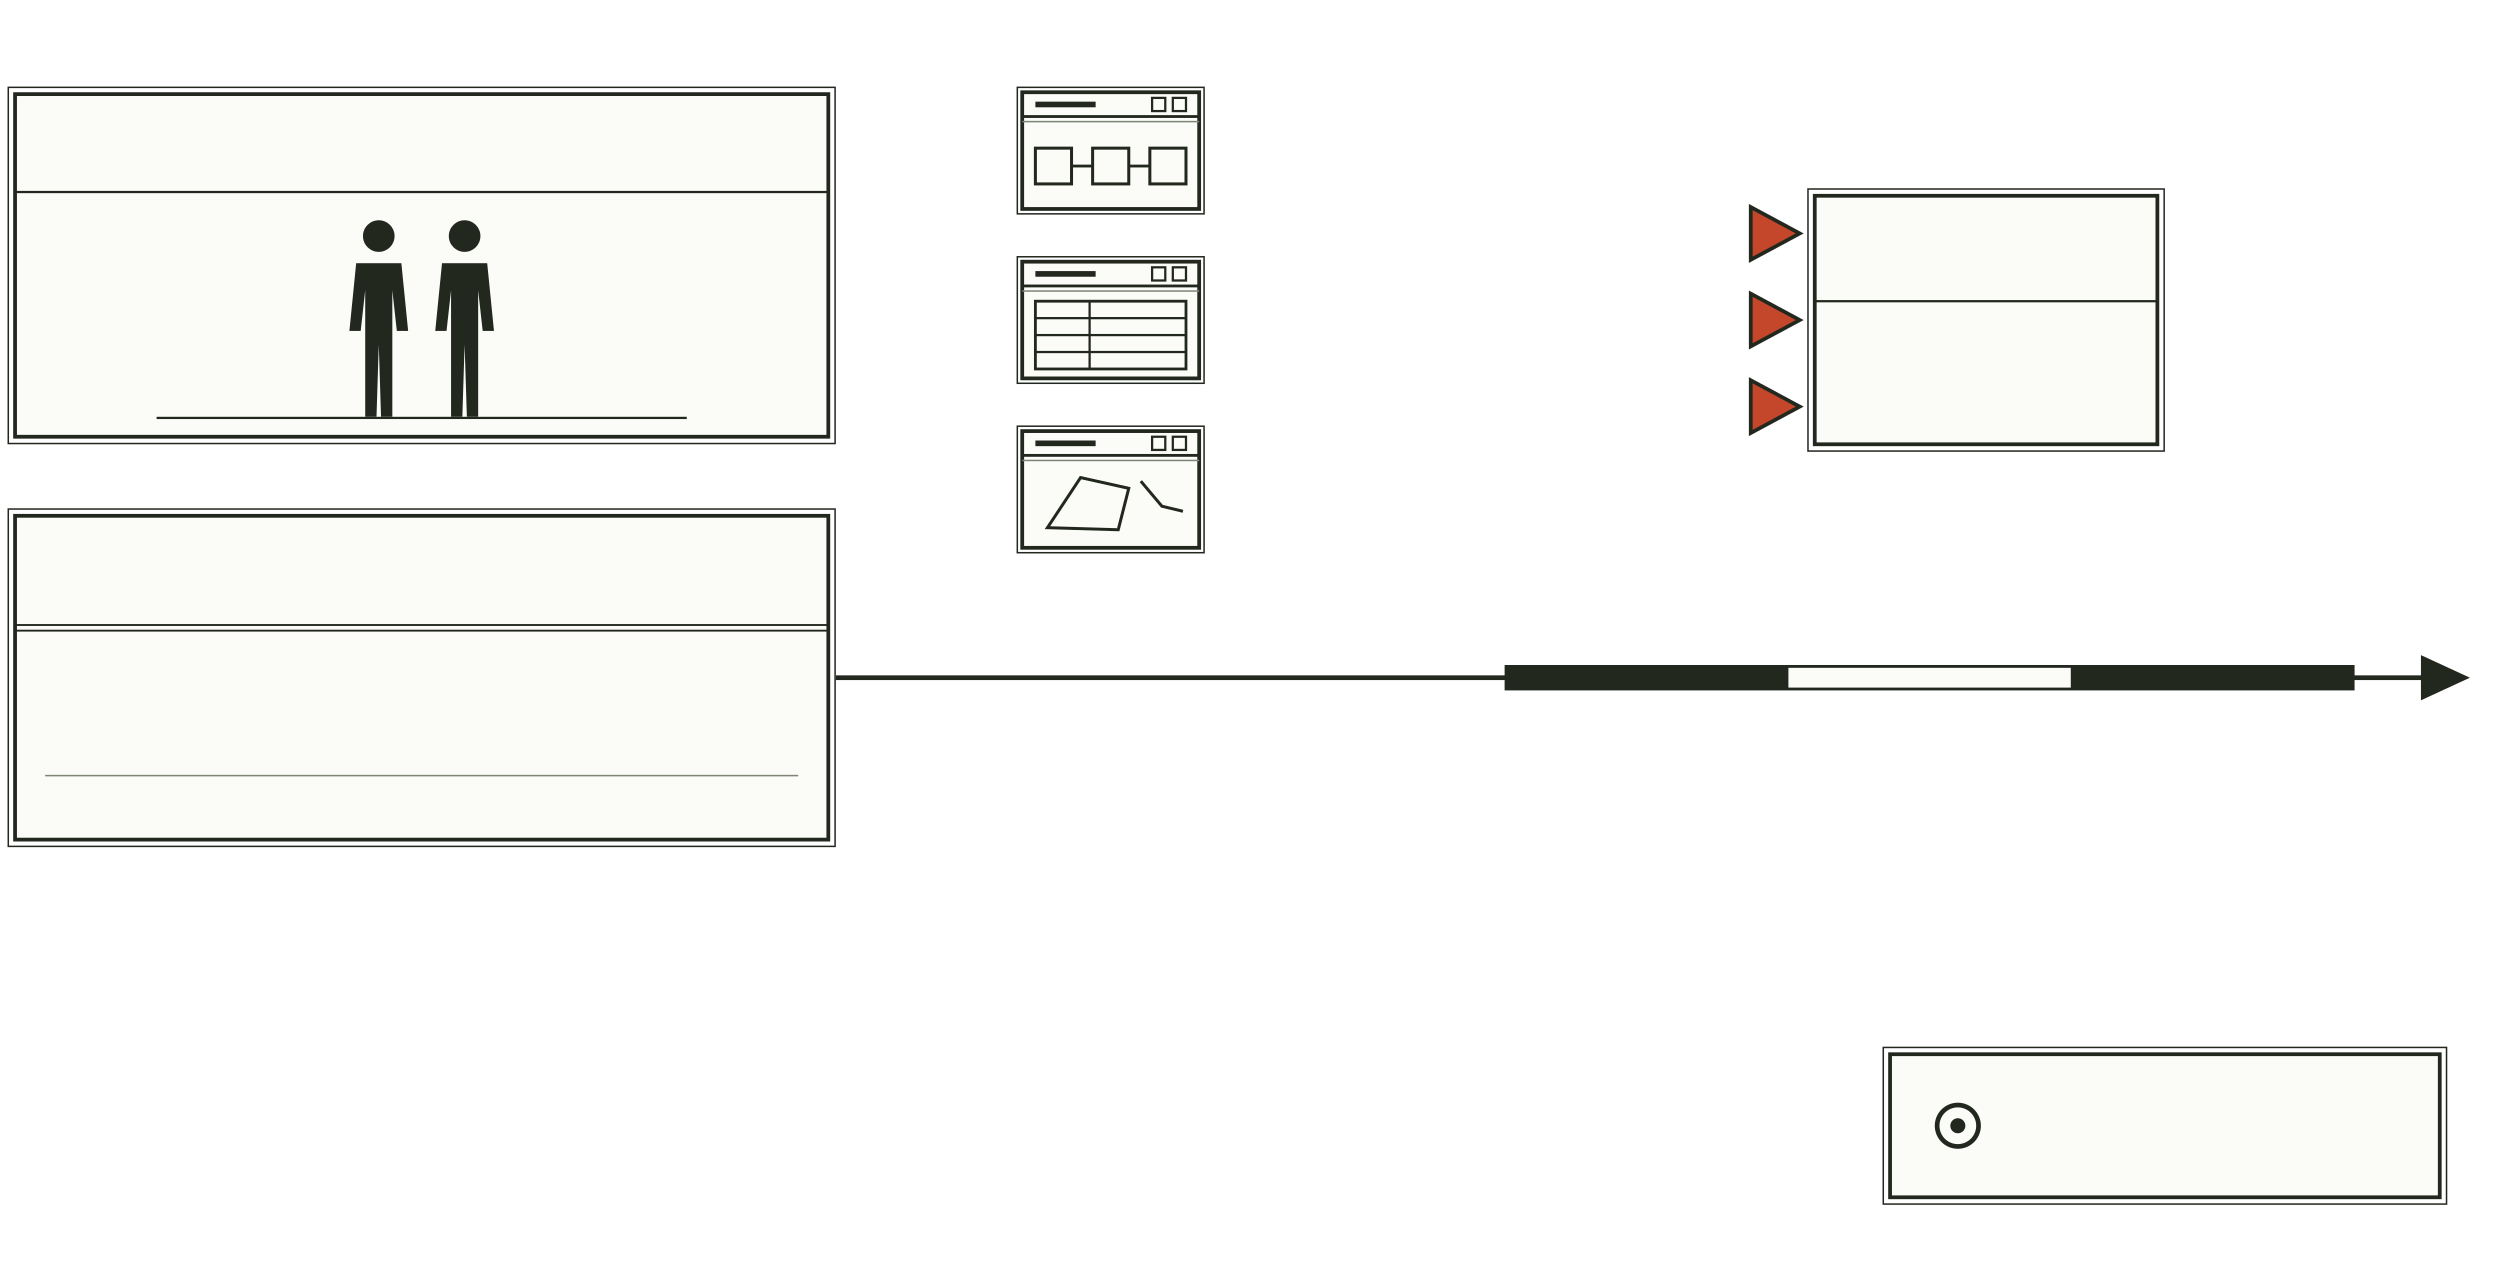
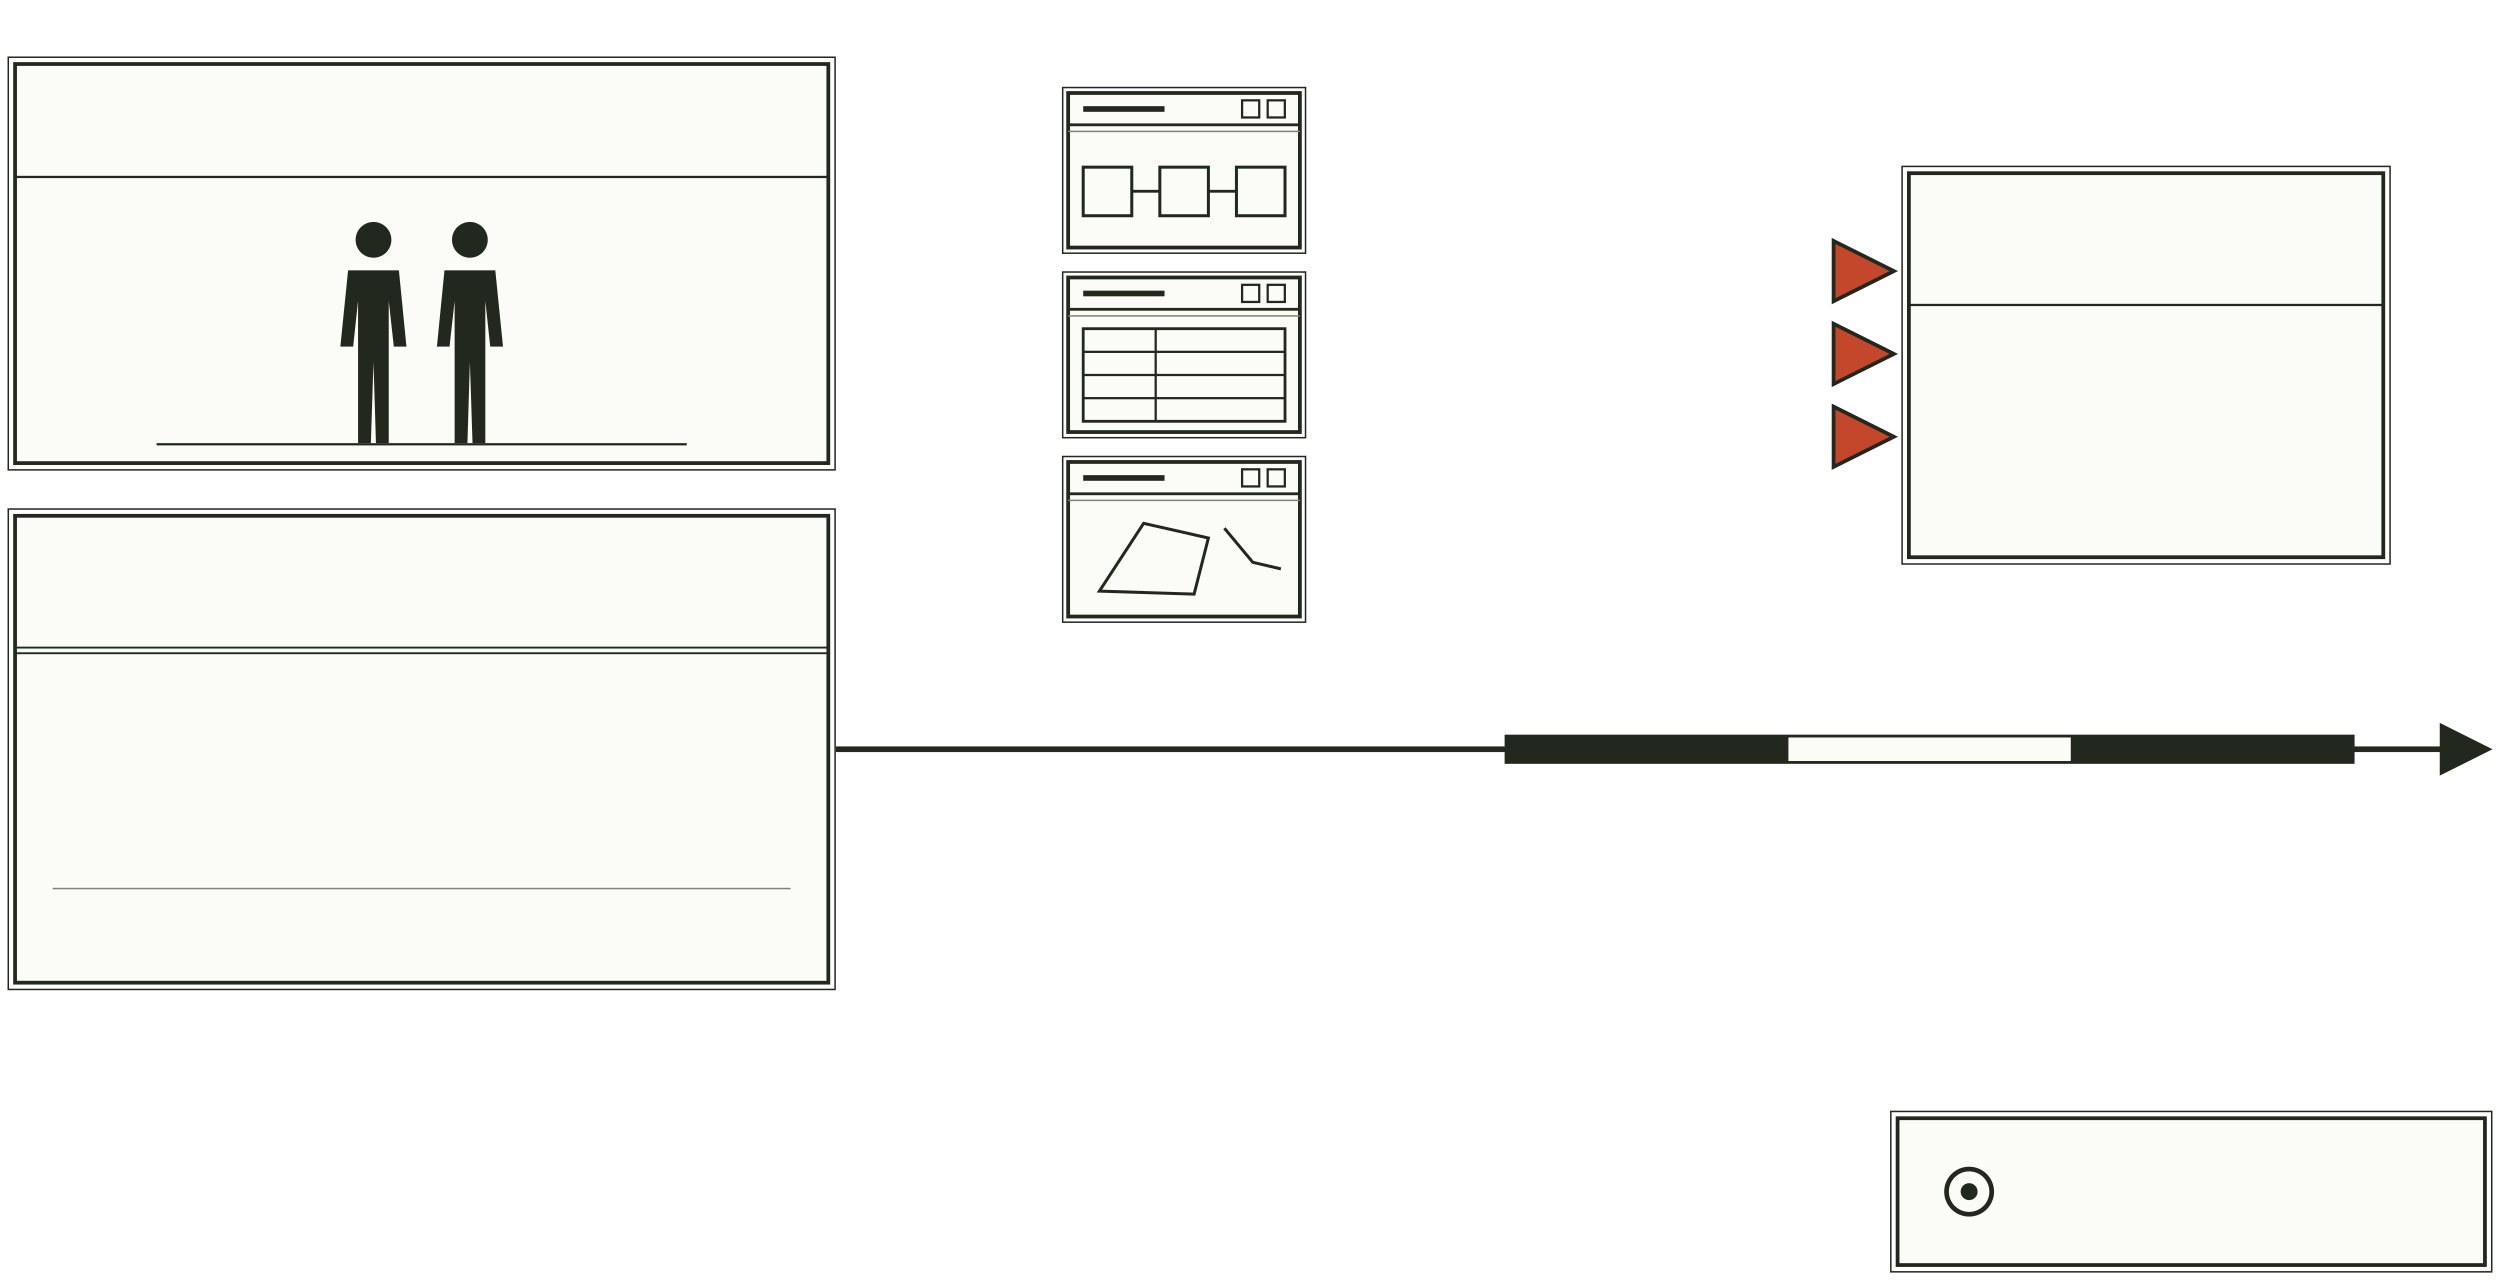
<svg xmlns="http://www.w3.org/2000/svg" viewBox="100 180 1328 680" role="img" aria-label="Du contrat à FME : fondateurs, contrat, frise de 1993 à 1996, SAIF et ses routes de traduction, siège">
-   <rect x="104.4" y="226.4" width="439.2" height="189.2" fill="none" stroke="#23281F" stroke-width="0.8" />
-   <rect x="108" y="230" width="432" height="182" fill="#FBFCF8" stroke="#23281F" stroke-width="2" />
-   <path d="M108 282 H540" fill="none" stroke="#23281F" stroke-width="1.2" />
-   <path d="M183.2 402 H464.8" fill="none" stroke="#23281F" stroke-width="1.2" />
-   <circle cx="301.2" cy="305.4" r="8.4" fill="#23281F" />
-   <path d="M289.2 319.8 L313.2 319.8 L316.8 355.8 L310.8 355.8 L308.4 334.2 L308.4 401.4 L302.4 401.4 L301.2 363 L300 401.4 L294 401.4 L294 334.2 L291.6 355.8 L285.6 355.8 Z" fill="#23281F" />
-   <circle cx="346.8" cy="305.4" r="8.4" fill="#23281F" />
-   <path d="M334.8 319.8 L358.8 319.8 L362.4 355.8 L356.4 355.8 L354 334.2 L354 401.4 L348 401.4 L346.8 363 L345.6 401.4 L339.6 401.4 L339.6 334.2 L337.2 355.8 L331.2 355.8 Z" fill="#23281F" />
-   <rect x="104.4" y="450.4" width="439.2" height="179.2" fill="none" stroke="#23281F" stroke-width="0.8" />
-   <rect x="108" y="454" width="432" height="172" fill="#FBFCF8" stroke="#23281F" stroke-width="2" />
-   <path d="M108 512 H540 M108 515 H540" fill="none" stroke="#23281F" stroke-width="1" />
-   <path d="M544 540 H1388" fill="none" stroke="#23281F" stroke-width="2.5" />
-   <path d="M1386 528 L1412 540 L1386 552 Z" fill="#23281F" />
+   <rect x="104.4" y="210.4" width="439.2" height="219.2" fill="none" stroke="#23281F" stroke-width="0.8" />
+   <rect x="108" y="214" width="432" height="212" fill="#FBFCF8" stroke="#23281F" stroke-width="2" />
+   <path d="M108 274 H540" fill="none" stroke="#23281F" stroke-width="1.2" />
+   <path d="M183.2 416 H464.8" fill="none" stroke="#23281F" stroke-width="1.2" />
+   <circle cx="298.4" cy="307.4" r="9.5" fill="#23281F" />
+   <path d="M284.9 323.6 L311.9 323.6 L315.9 364.1 L309.2 364.1 L306.5 339.8 L306.5 415.4 L299.7 415.4 L298.4 372.2 L297 415.4 L290.2 415.4 L290.2 339.8 L287.6 364.1 L280.8 364.1 Z" fill="#23281F" />
+   <circle cx="349.6" cy="307.4" r="9.5" fill="#23281F" />
+   <path d="M336.1 323.6 L363.1 323.6 L367.2 364.1 L360.4 364.1 L357.8 339.8 L357.8 415.4 L351 415.4 L349.6 372.2 L348.3 415.4 L341.5 415.4 L341.5 339.8 L338.8 364.1 L332.1 364.1 Z" fill="#23281F" />
+   <rect x="104.4" y="450.4" width="439.2" height="255.2" fill="none" stroke="#23281F" stroke-width="0.8" />
+   <rect x="108" y="454" width="432" height="248" fill="#FBFCF8" stroke="#23281F" stroke-width="2" />
+   <path d="M108 524 H540 M108 527 H540" fill="none" stroke="#23281F" stroke-width="1" />
+   <path d="M544 578 H1398" fill="none" stroke="#23281F" stroke-width="3" />
+   <path d="M1396 564 L1424 578 L1396 592 Z" fill="#23281F" />
  <g id="s02-frise-rubrique">
-     <path d="M124 592 H524" fill="none" stroke="#7D8576" stroke-width="0.8" />
+     <path d="M128 652 H520" fill="none" stroke="#7D8576" stroke-width="0.8" />
  </g>
  <g id="s02-frise-saif">
-     <rect x="1060.4" y="280.4" width="189.2" height="139.2" fill="none" stroke="#23281F" stroke-width="0.8" />
-     <rect x="1064" y="284" width="182" height="132" fill="#FBFCF8" stroke="#23281F" stroke-width="2" />
-     <path d="M1064 340 H1246" fill="none" stroke="#23281F" stroke-width="1.2" />
+     <rect x="1110.4" y="268.4" width="259.2" height="211.2" fill="none" stroke="#23281F" stroke-width="0.8" />
+     <rect x="1114" y="272" width="252" height="204" fill="#FBFCF8" stroke="#23281F" stroke-width="2" />
+     <path d="M1114 342 H1366" fill="none" stroke="#23281F" stroke-width="1.2" />
  </g>
  <g id="s02-frise-logiciels">
-     <rect x="640.4" y="226.4" width="99.2" height="67.2" fill="none" stroke="#23281F" stroke-width="0.8" />
-     <rect x="643" y="229" width="94" height="62" fill="#FBFCF8" stroke="#23281F" stroke-width="2" />
-     <path d="M643 241.9 H737" fill="none" stroke="#23281F" stroke-width="1.5" />
-     <path d="M650 235.5 H682" fill="none" stroke="#23281F" stroke-width="3" />
-     <path d="M712 232 h7 v7 h-7 Z M723 232 h7 v7 h-7 Z" fill="none" stroke="#23281F" stroke-width="1.2" />
-     <path d="M643 244.6 H737" fill="none" stroke="#7D8576" stroke-width="0.8" />
-     <path d="M669.2 268.2 H680.4 M699.6 268.2 H710.8" fill="none" stroke="#23281F" stroke-width="1.5" />
-     <path d="M650 258.7 h19.2 v19 h-19.2 Z M680.4 258.7 h19.2 v19 h-19.2 Z M710.8 258.7 h19.2 v19 h-19.2 Z" fill="#FBFCF8" stroke="#23281F" stroke-width="1.6" />
-     <rect x="640.4" y="316.4" width="99.2" height="67.2" fill="none" stroke="#23281F" stroke-width="0.8" />
-     <rect x="643" y="319" width="94" height="62" fill="#FBFCF8" stroke="#23281F" stroke-width="2" />
-     <path d="M643 331.9 H737" fill="none" stroke="#23281F" stroke-width="1.5" />
-     <path d="M650 325.5 H682" fill="none" stroke="#23281F" stroke-width="3" />
-     <path d="M712 322 h7 v7 h-7 Z M723 322 h7 v7 h-7 Z" fill="none" stroke="#23281F" stroke-width="1.2" />
-     <path d="M643 334.6 H737" fill="none" stroke="#7D8576" stroke-width="0.8" />
-     <rect x="650" y="340" width="80" height="36" fill="none" stroke="#23281F" stroke-width="1.5" />
-     <path d="M650 349 H730 M650 358 H730 M650 367 H730 M678.8 340 V376" fill="none" stroke="#23281F" stroke-width="1.2" />
-     <rect x="640.4" y="406.4" width="99.2" height="67.2" fill="none" stroke="#23281F" stroke-width="0.8" />
-     <rect x="643" y="409" width="94" height="62" fill="#FBFCF8" stroke="#23281F" stroke-width="2" />
-     <path d="M643 421.9 H737" fill="none" stroke="#23281F" stroke-width="1.5" />
-     <path d="M650 415.5 H682" fill="none" stroke="#23281F" stroke-width="3" />
-     <path d="M712 412 h7 v7 h-7 Z M723 412 h7 v7 h-7 Z" fill="none" stroke="#23281F" stroke-width="1.2" />
-     <path d="M643 424.6 H737" fill="none" stroke="#7D8576" stroke-width="0.8" />
-     <path d="M656.4 460.3 L674 433.7 L699.6 439.4 L694 461.4 Z" fill="none" stroke="#23281F" stroke-width="1.6" />
-     <path d="M706 435.6 L717.2 448.9 L728.4 451.6" fill="none" stroke="#23281F" stroke-width="1.6" />
+     <rect x="664.5" y="226.5" width="129" height="88" fill="none" stroke="#23281F" stroke-width="0.8" />
+     <rect x="667.4" y="229.4" width="123.1" height="82.1" fill="#FBFCF8" stroke="#23281F" stroke-width="2" />
+     <path d="M667.4 246.3 H790.5" fill="none" stroke="#23281F" stroke-width="1.5" />
+     <path d="M675.4 237.9 H718.6" fill="none" stroke="#23281F" stroke-width="3" />
+     <path d="M759.8 233.3 h9.1 v9.1 h-9.1 Z M773.4 233.3 h9.1 v9.1 h-9.1 Z" fill="none" stroke="#23281F" stroke-width="1.2" />
+     <path d="M667.4 249.8 H790.5" fill="none" stroke="#7D8576" stroke-width="0.8" />
+     <path d="M701.2 281.6 H716.1 M741.9 281.6 H756.8" fill="none" stroke="#23281F" stroke-width="1.5" />
+     <path d="M675.4 268.8 h25.8 v25.8 h-25.8 Z M716.1 268.8 h25.8 v25.8 h-25.8 Z M756.8 268.8 h25.8 v25.8 h-25.8 Z" fill="#FBFCF8" stroke="#23281F" stroke-width="1.6" />
+     <rect x="664.5" y="324.5" width="129" height="88" fill="none" stroke="#23281F" stroke-width="0.8" />
+     <rect x="667.4" y="327.4" width="123.1" height="82.1" fill="#FBFCF8" stroke="#23281F" stroke-width="2" />
+     <path d="M667.4 344.3 H790.5" fill="none" stroke="#23281F" stroke-width="1.5" />
+     <path d="M675.4 335.9 H718.6" fill="none" stroke="#23281F" stroke-width="3" />
+     <path d="M759.8 331.3 h9.1 v9.1 h-9.1 Z M773.4 331.3 h9.1 v9.1 h-9.1 Z" fill="none" stroke="#23281F" stroke-width="1.2" />
+     <path d="M667.4 347.8 H790.5" fill="none" stroke="#7D8576" stroke-width="0.8" />
+     <rect x="675.4" y="354.6" width="107.2" height="49.2" fill="none" stroke="#23281F" stroke-width="1.5" />
+     <path d="M675.4 366.9 H782.6 M675.4 379.2 H782.6 M675.4 391.5 H782.6 M713.9 354.6 V403.8" fill="none" stroke="#23281F" stroke-width="1.2" />
+     <rect x="664.5" y="422.5" width="129" height="88" fill="none" stroke="#23281F" stroke-width="0.8" />
+     <rect x="667.4" y="425.4" width="123.1" height="82.1" fill="#FBFCF8" stroke="#23281F" stroke-width="2" />
+     <path d="M667.4 442.3 H790.5" fill="none" stroke="#23281F" stroke-width="1.5" />
+     <path d="M675.4 433.9 H718.6" fill="none" stroke="#23281F" stroke-width="3" />
+     <path d="M759.8 429.3 h9.1 v9.1 h-9.1 Z M773.4 429.3 h9.1 v9.1 h-9.1 Z" fill="none" stroke="#23281F" stroke-width="1.2" />
+     <path d="M667.4 445.8 H790.5" fill="none" stroke="#7D8576" stroke-width="0.8" />
+     <path d="M684 494 L707.5 458 L741.9 465.8 L734.3 495.6 Z" fill="none" stroke="#23281F" stroke-width="1.6" />
+     <path d="M750.4 460.6 L765.5 478.7 L780.4 482.2" fill="none" stroke="#23281F" stroke-width="1.6" />
  </g>
  <g id="s02-frise-pointes">
-     <path d="M1030 290 L1056 304 L1030 318 Z" fill="#C4472B" stroke="#23281F" stroke-width="2" stroke-linejoin="miter" />
-     <path d="M1030 336 L1056 350 L1030 364 Z" fill="#C4472B" stroke="#23281F" stroke-width="2" stroke-linejoin="miter" />
-     <path d="M1030 382 L1056 396 L1030 410 Z" fill="#C4472B" stroke="#23281F" stroke-width="2" stroke-linejoin="miter" />
+     <path d="M1074 308 L1106 324 L1074 340 Z" fill="#C4472B" stroke="#23281F" stroke-width="2" stroke-linejoin="miter" />
+     <path d="M1074 352 L1106 368 L1074 384 Z" fill="#C4472B" stroke="#23281F" stroke-width="2" stroke-linejoin="miter" />
+     <path d="M1074 396 L1106 412 L1074 428 Z" fill="#C4472B" stroke="#23281F" stroke-width="2" stroke-linejoin="miter" />
  </g>
  <g id="s02-frise-annees">
-     <rect x="900" y="534" width="450" height="12" fill="#FBFCF8" stroke="#23281F" stroke-width="1.5" />
-     <path d="M900 534 h150 v12 h-150 Z M1200 534 h150 v12 h-150 Z" fill="#23281F" />
+     <rect x="900" y="571" width="450" height="14" fill="#FBFCF8" stroke="#23281F" stroke-width="1.5" />
+     <path d="M900 571 h150 v14 h-150 Z M1200 571 h150 v14 h-150 Z" fill="#23281F" />
  </g>
  <g id="s02-frise-lieu">
-     <rect x="1100.4" y="736.4" width="299.2" height="83.2" fill="none" stroke="#23281F" stroke-width="0.8" />
-     <rect x="1104" y="740" width="292" height="76" fill="#FBFCF8" stroke="#23281F" stroke-width="2" />
-     <circle cx="1140" cy="778" r="11" fill="#FBFCF8" stroke="#23281F" stroke-width="2.5" />
-     <circle cx="1140" cy="778" r="4" fill="#23281F" />
+     <rect x="1104.4" y="770.4" width="319.2" height="85.2" fill="none" stroke="#23281F" stroke-width="0.8" />
+     <rect x="1108" y="774" width="312" height="78" fill="#FBFCF8" stroke="#23281F" stroke-width="2" />
+     <circle cx="1146" cy="813" r="12" fill="#FBFCF8" stroke="#23281F" stroke-width="2.5" />
+     <circle cx="1146" cy="813" r="4.5" fill="#23281F" />
  </g>
</svg>
